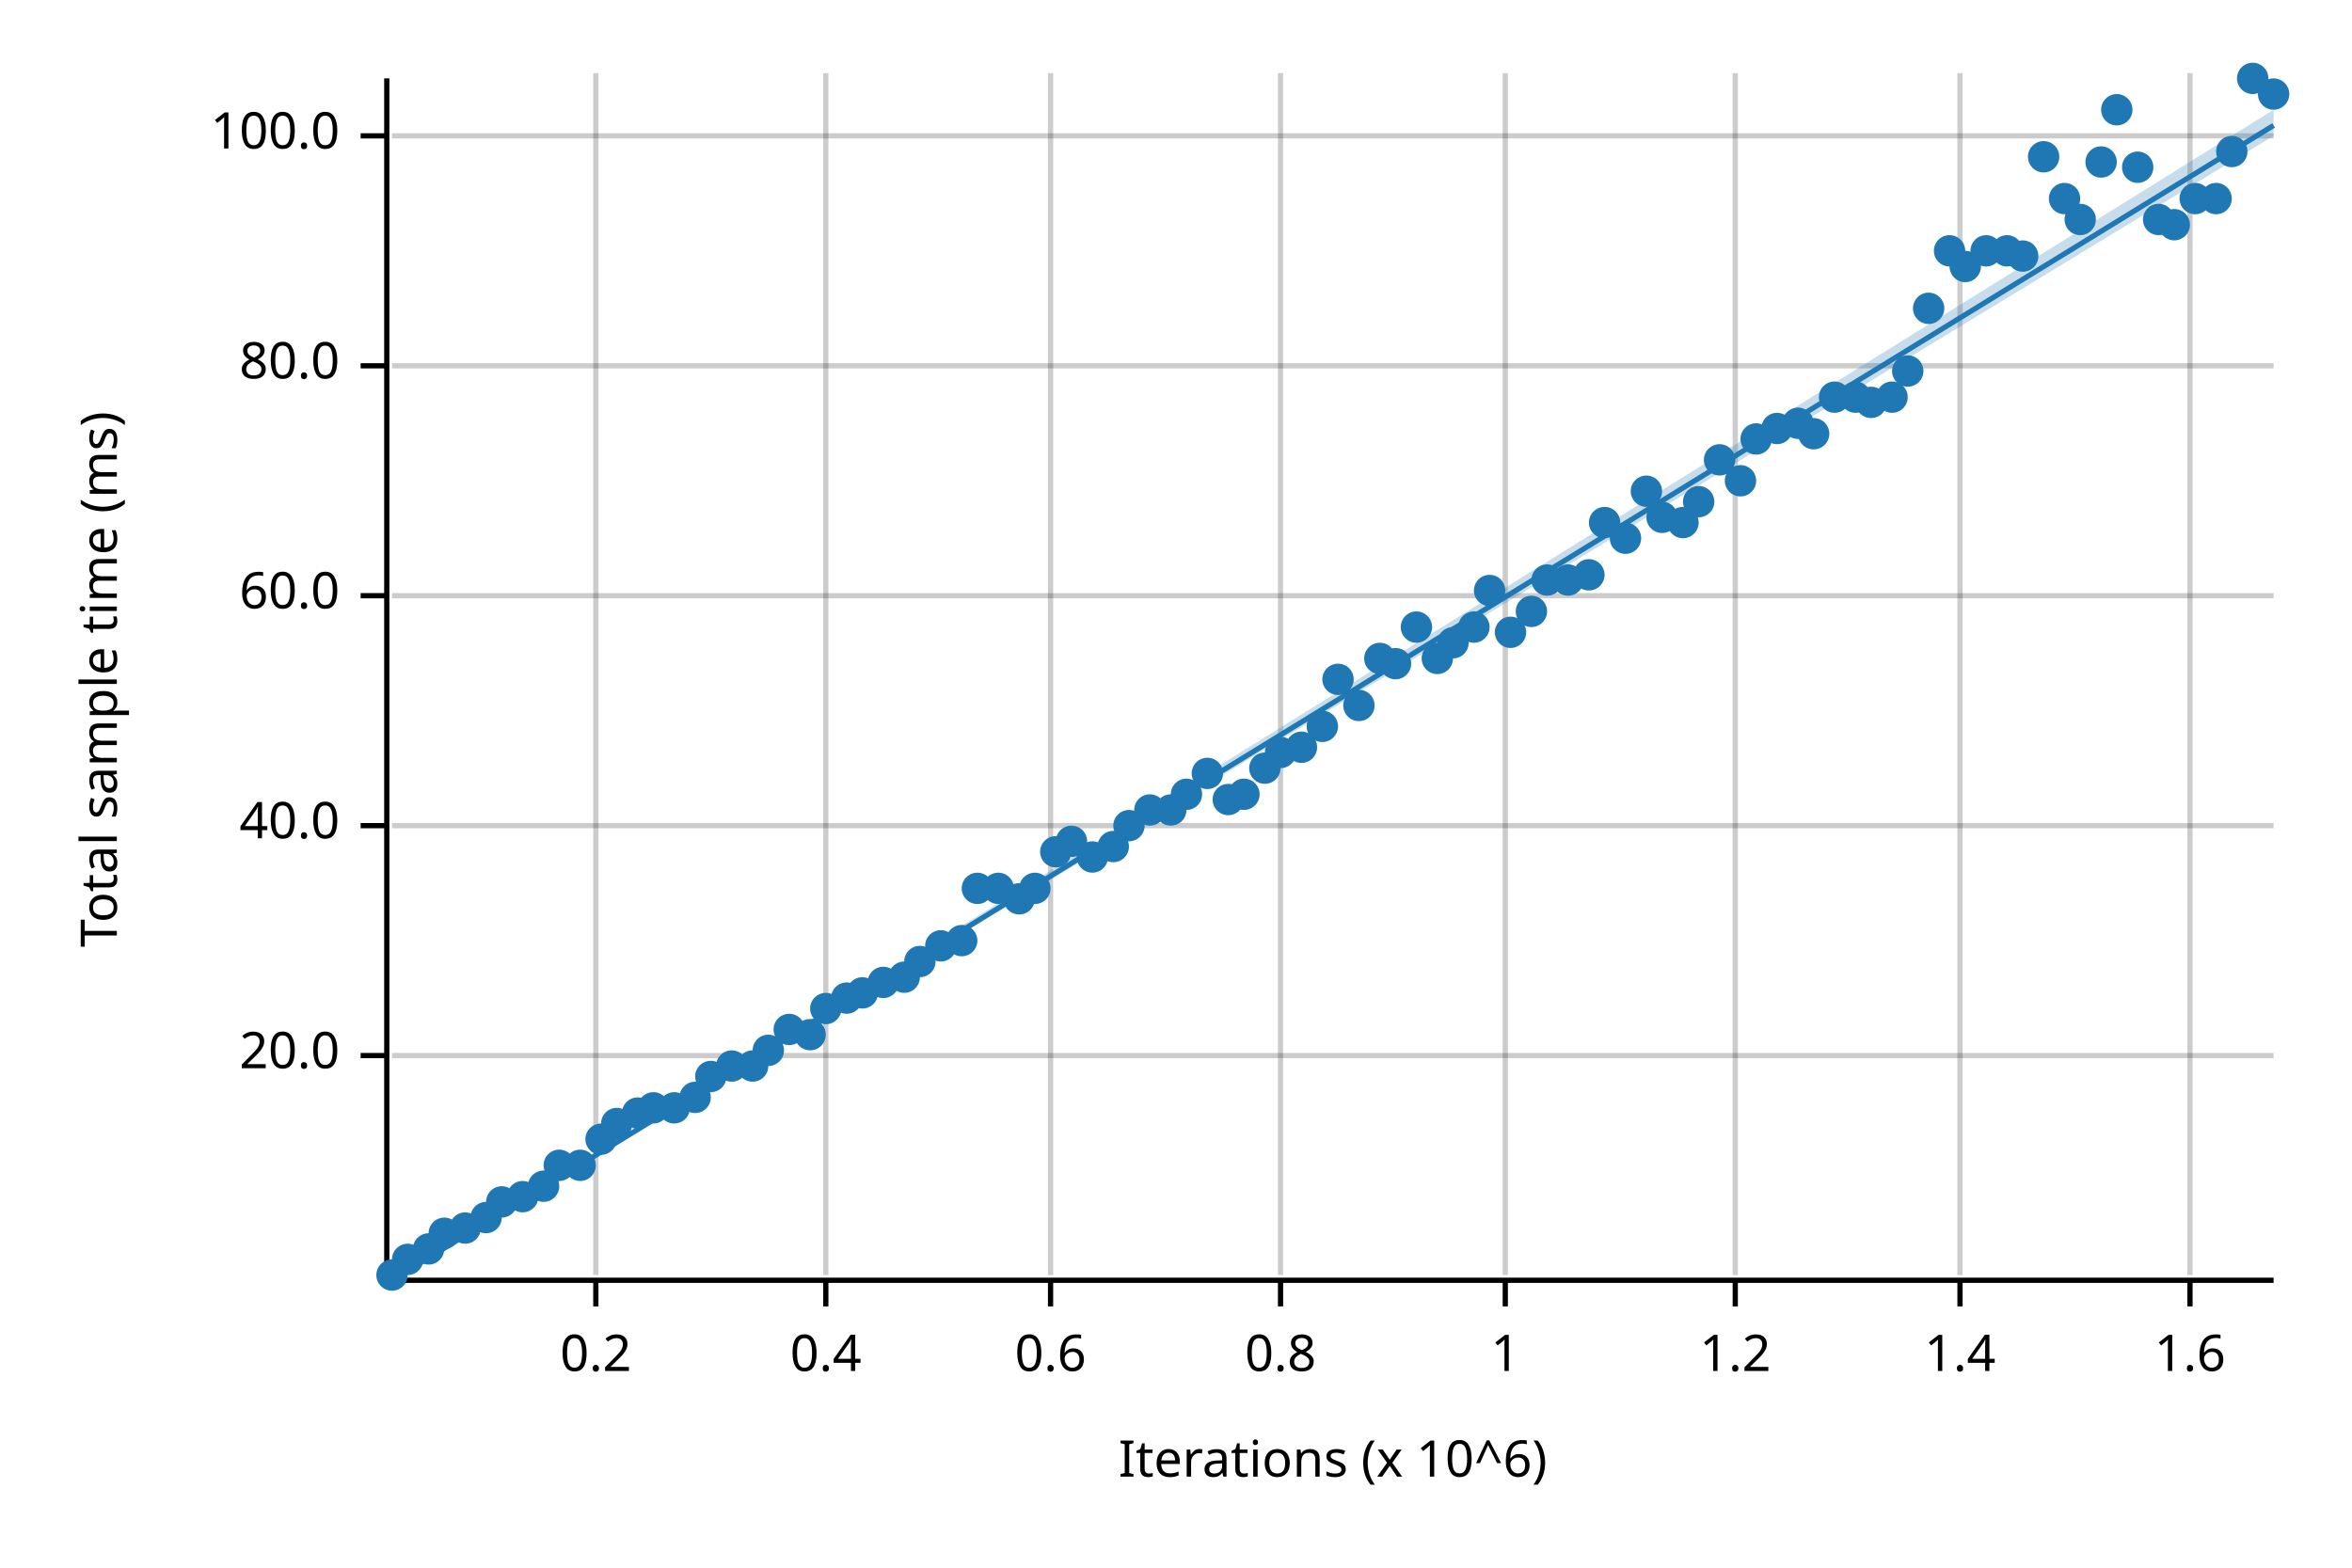
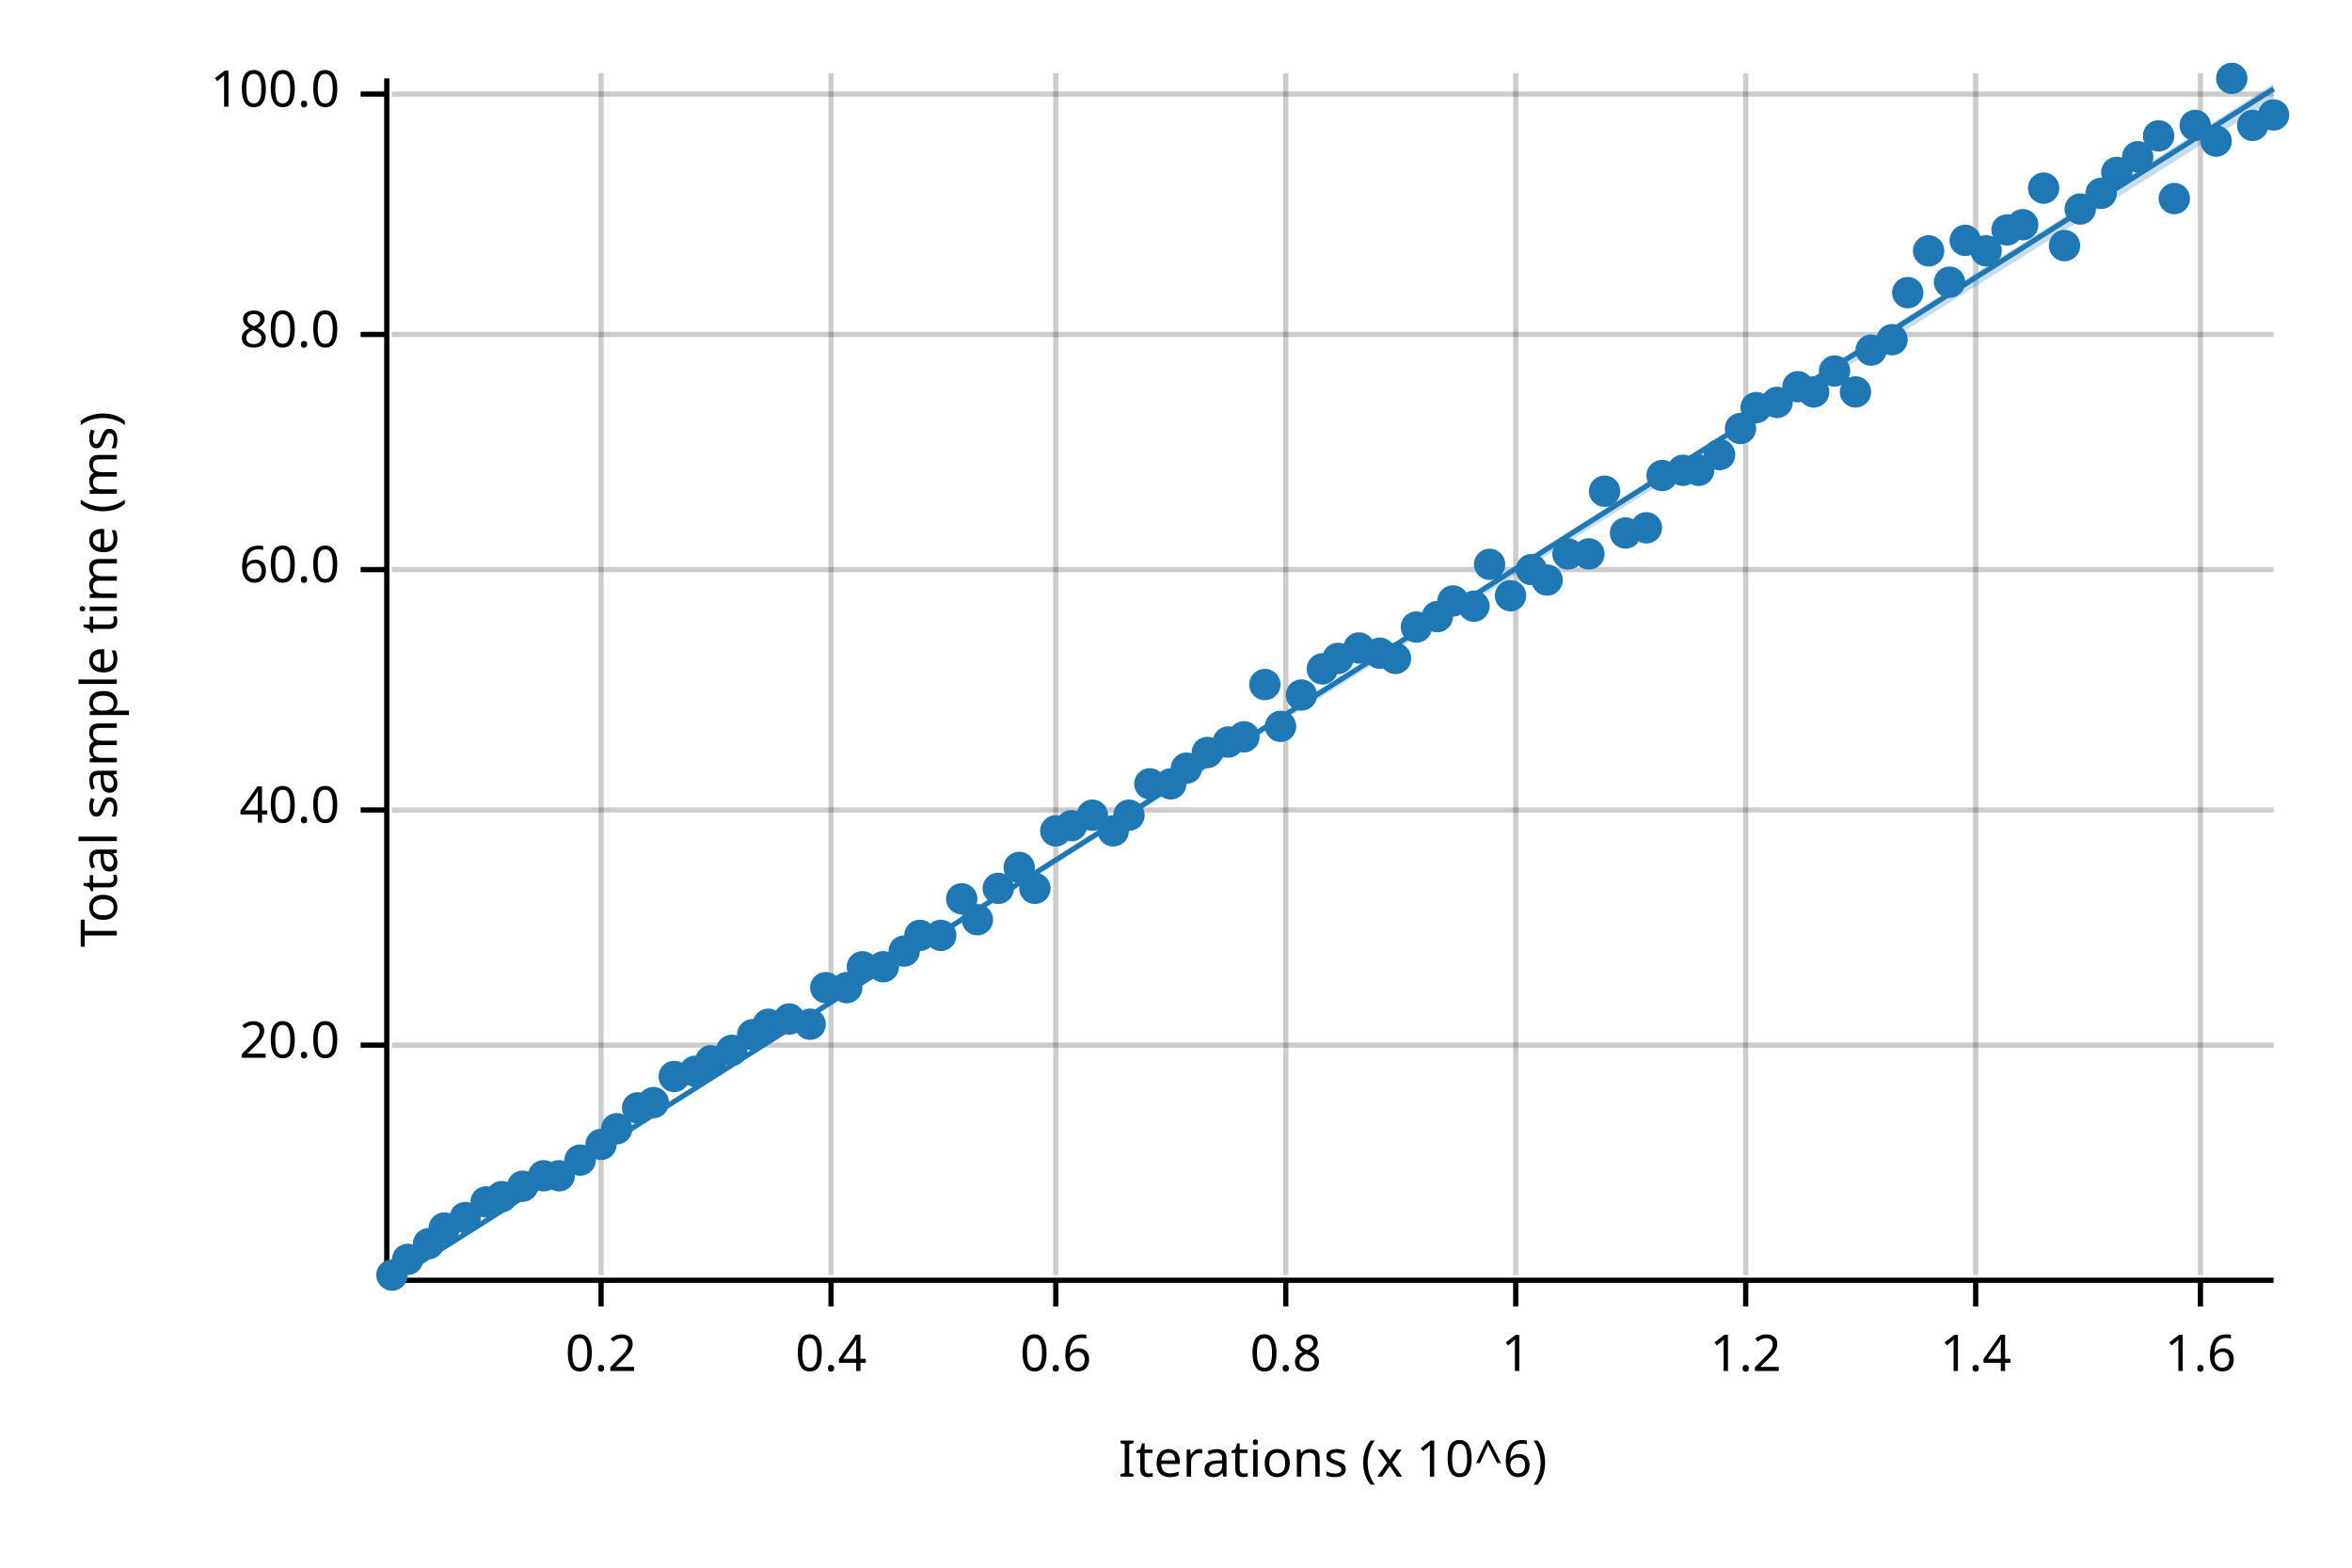
<svg xmlns="http://www.w3.org/2000/svg" width="450" height="300" viewBox="0 0 450 300">
  <text x="15" y="130" dy="0.76em" text-anchor="middle" font-family="sans-serif" font-size="9.677" opacity="1" fill="#000000" transform="rotate(270, 15, 130)">
Total sample time (ms)
</text>
  <text x="255" y="285" dy="-0.5ex" text-anchor="middle" font-family="sans-serif" font-size="9.677" opacity="1" fill="#000000">
Iterations (x 10^6)
</text>
-   <line opacity="0.2" stroke="#000000" stroke-width="1" x1="114" y1="244" x2="114" y2="14" />
-   <line opacity="0.2" stroke="#000000" stroke-width="1" x1="158" y1="244" x2="158" y2="14" />
-   <line opacity="0.2" stroke="#000000" stroke-width="1" x1="201" y1="244" x2="201" y2="14" />
-   <line opacity="0.2" stroke="#000000" stroke-width="1" x1="245" y1="244" x2="245" y2="14" />
-   <line opacity="0.2" stroke="#000000" stroke-width="1" x1="288" y1="244" x2="288" y2="14" />
-   <line opacity="0.2" stroke="#000000" stroke-width="1" x1="332" y1="244" x2="332" y2="14" />
-   <line opacity="0.2" stroke="#000000" stroke-width="1" x1="375" y1="244" x2="375" y2="14" />
-   <line opacity="0.2" stroke="#000000" stroke-width="1" x1="419" y1="244" x2="419" y2="14" />
-   <line opacity="0.2" stroke="#000000" stroke-width="1" x1="75" y1="202" x2="435" y2="202" />
-   <line opacity="0.2" stroke="#000000" stroke-width="1" x1="75" y1="158" x2="435" y2="158" />
-   <line opacity="0.2" stroke="#000000" stroke-width="1" x1="75" y1="114" x2="435" y2="114" />
-   <line opacity="0.2" stroke="#000000" stroke-width="1" x1="75" y1="70" x2="435" y2="70" />
-   <line opacity="0.2" stroke="#000000" stroke-width="1" x1="75" y1="26" x2="435" y2="26" />
+   <line opacity="0.2" stroke="#000000" stroke-width="1" x1="115" y1="244" x2="115" y2="14" />
+   <line opacity="0.2" stroke="#000000" stroke-width="1" x1="159" y1="244" x2="159" y2="14" />
+   <line opacity="0.2" stroke="#000000" stroke-width="1" x1="202" y1="244" x2="202" y2="14" />
+   <line opacity="0.2" stroke="#000000" stroke-width="1" x1="246" y1="244" x2="246" y2="14" />
+   <line opacity="0.2" stroke="#000000" stroke-width="1" x1="290" y1="244" x2="290" y2="14" />
+   <line opacity="0.2" stroke="#000000" stroke-width="1" x1="334" y1="244" x2="334" y2="14" />
+   <line opacity="0.2" stroke="#000000" stroke-width="1" x1="378" y1="244" x2="378" y2="14" />
+   <line opacity="0.2" stroke="#000000" stroke-width="1" x1="421" y1="244" x2="421" y2="14" />
+   <line opacity="0.2" stroke="#000000" stroke-width="1" x1="75" y1="200" x2="435" y2="200" />
+   <line opacity="0.2" stroke="#000000" stroke-width="1" x1="75" y1="155" x2="435" y2="155" />
+   <line opacity="0.2" stroke="#000000" stroke-width="1" x1="75" y1="109" x2="435" y2="109" />
+   <line opacity="0.2" stroke="#000000" stroke-width="1" x1="75" y1="64" x2="435" y2="64" />
+   <line opacity="0.2" stroke="#000000" stroke-width="1" x1="75" y1="18" x2="435" y2="18" />
  <polyline fill="none" opacity="1" stroke="#000000" stroke-width="1" points="74,15 74,245 " />
-   <text x="65" y="202" dy="0.5ex" text-anchor="end" font-family="sans-serif" font-size="9.677" opacity="1" fill="#000000">
+   <text x="65" y="200" dy="0.5ex" text-anchor="end" font-family="sans-serif" font-size="9.677" opacity="1" fill="#000000">
20.0
</text>
-   <polyline fill="none" opacity="1" stroke="#000000" stroke-width="1" points="69,202 74,202 " />
-   <text x="65" y="158" dy="0.5ex" text-anchor="end" font-family="sans-serif" font-size="9.677" opacity="1" fill="#000000">
+   <polyline fill="none" opacity="1" stroke="#000000" stroke-width="1" points="69,200 74,200 " />
+   <text x="65" y="155" dy="0.5ex" text-anchor="end" font-family="sans-serif" font-size="9.677" opacity="1" fill="#000000">
40.0
</text>
-   <polyline fill="none" opacity="1" stroke="#000000" stroke-width="1" points="69,158 74,158 " />
-   <text x="65" y="114" dy="0.5ex" text-anchor="end" font-family="sans-serif" font-size="9.677" opacity="1" fill="#000000">
+   <polyline fill="none" opacity="1" stroke="#000000" stroke-width="1" points="69,155 74,155 " />
+   <text x="65" y="109" dy="0.5ex" text-anchor="end" font-family="sans-serif" font-size="9.677" opacity="1" fill="#000000">
60.0
</text>
-   <polyline fill="none" opacity="1" stroke="#000000" stroke-width="1" points="69,114 74,114 " />
-   <text x="65" y="70" dy="0.5ex" text-anchor="end" font-family="sans-serif" font-size="9.677" opacity="1" fill="#000000">
+   <polyline fill="none" opacity="1" stroke="#000000" stroke-width="1" points="69,109 74,109 " />
+   <text x="65" y="64" dy="0.5ex" text-anchor="end" font-family="sans-serif" font-size="9.677" opacity="1" fill="#000000">
80.0
</text>
-   <polyline fill="none" opacity="1" stroke="#000000" stroke-width="1" points="69,70 74,70 " />
-   <text x="65" y="26" dy="0.5ex" text-anchor="end" font-family="sans-serif" font-size="9.677" opacity="1" fill="#000000">
+   <polyline fill="none" opacity="1" stroke="#000000" stroke-width="1" points="69,64 74,64 " />
+   <text x="65" y="18" dy="0.5ex" text-anchor="end" font-family="sans-serif" font-size="9.677" opacity="1" fill="#000000">
100.0
</text>
-   <polyline fill="none" opacity="1" stroke="#000000" stroke-width="1" points="69,26 74,26 " />
+   <polyline fill="none" opacity="1" stroke="#000000" stroke-width="1" points="69,18 74,18 " />
  <polyline fill="none" opacity="1" stroke="#000000" stroke-width="1" points="75,245 435,245 " />
-   <text x="114" y="255" dy="0.76em" text-anchor="middle" font-family="sans-serif" font-size="9.677" opacity="1" fill="#000000">
+   <text x="115" y="255" dy="0.76em" text-anchor="middle" font-family="sans-serif" font-size="9.677" opacity="1" fill="#000000">
0.2
</text>
-   <polyline fill="none" opacity="1" stroke="#000000" stroke-width="1" points="114,245 114,250 " />
-   <text x="158" y="255" dy="0.76em" text-anchor="middle" font-family="sans-serif" font-size="9.677" opacity="1" fill="#000000">
+   <polyline fill="none" opacity="1" stroke="#000000" stroke-width="1" points="115,245 115,250 " />
+   <text x="159" y="255" dy="0.76em" text-anchor="middle" font-family="sans-serif" font-size="9.677" opacity="1" fill="#000000">
0.4
</text>
-   <polyline fill="none" opacity="1" stroke="#000000" stroke-width="1" points="158,245 158,250 " />
-   <text x="201" y="255" dy="0.76em" text-anchor="middle" font-family="sans-serif" font-size="9.677" opacity="1" fill="#000000">
+   <polyline fill="none" opacity="1" stroke="#000000" stroke-width="1" points="159,245 159,250 " />
+   <text x="202" y="255" dy="0.76em" text-anchor="middle" font-family="sans-serif" font-size="9.677" opacity="1" fill="#000000">
0.6
</text>
-   <polyline fill="none" opacity="1" stroke="#000000" stroke-width="1" points="201,245 201,250 " />
-   <text x="245" y="255" dy="0.76em" text-anchor="middle" font-family="sans-serif" font-size="9.677" opacity="1" fill="#000000">
+   <polyline fill="none" opacity="1" stroke="#000000" stroke-width="1" points="202,245 202,250 " />
+   <text x="246" y="255" dy="0.76em" text-anchor="middle" font-family="sans-serif" font-size="9.677" opacity="1" fill="#000000">
0.8
</text>
-   <polyline fill="none" opacity="1" stroke="#000000" stroke-width="1" points="245,245 245,250 " />
-   <text x="288" y="255" dy="0.76em" text-anchor="middle" font-family="sans-serif" font-size="9.677" opacity="1" fill="#000000">
+   <polyline fill="none" opacity="1" stroke="#000000" stroke-width="1" points="246,245 246,250 " />
+   <text x="290" y="255" dy="0.76em" text-anchor="middle" font-family="sans-serif" font-size="9.677" opacity="1" fill="#000000">
1
</text>
-   <polyline fill="none" opacity="1" stroke="#000000" stroke-width="1" points="288,245 288,250 " />
-   <text x="332" y="255" dy="0.76em" text-anchor="middle" font-family="sans-serif" font-size="9.677" opacity="1" fill="#000000">
+   <polyline fill="none" opacity="1" stroke="#000000" stroke-width="1" points="290,245 290,250 " />
+   <text x="334" y="255" dy="0.76em" text-anchor="middle" font-family="sans-serif" font-size="9.677" opacity="1" fill="#000000">
1.2
</text>
-   <polyline fill="none" opacity="1" stroke="#000000" stroke-width="1" points="332,245 332,250 " />
-   <text x="375" y="255" dy="0.76em" text-anchor="middle" font-family="sans-serif" font-size="9.677" opacity="1" fill="#000000">
+   <polyline fill="none" opacity="1" stroke="#000000" stroke-width="1" points="334,245 334,250 " />
+   <text x="378" y="255" dy="0.76em" text-anchor="middle" font-family="sans-serif" font-size="9.677" opacity="1" fill="#000000">
1.4
</text>
-   <polyline fill="none" opacity="1" stroke="#000000" stroke-width="1" points="375,245 375,250 " />
-   <text x="419" y="255" dy="0.76em" text-anchor="middle" font-family="sans-serif" font-size="9.677" opacity="1" fill="#000000">
+   <polyline fill="none" opacity="1" stroke="#000000" stroke-width="1" points="378,245 378,250 " />
+   <text x="421" y="255" dy="0.76em" text-anchor="middle" font-family="sans-serif" font-size="9.677" opacity="1" fill="#000000">
1.6
</text>
-   <polyline fill="none" opacity="1" stroke="#000000" stroke-width="1" points="419,245 419,250 " />
+   <polyline fill="none" opacity="1" stroke="#000000" stroke-width="1" points="421,245 421,250 " />
  <circle cx="75" cy="244" r="3" opacity="1" fill="#1F78B4" stroke="none" stroke-width="1" />
  <circle cx="78" cy="241" r="3" opacity="1" fill="#1F78B4" stroke="none" stroke-width="1" />
-   <circle cx="82" cy="239" r="3" opacity="1" fill="#1F78B4" stroke="none" stroke-width="1" />
-   <circle cx="85" cy="236" r="3" opacity="1" fill="#1F78B4" stroke="none" stroke-width="1" />
-   <circle cx="89" cy="235" r="3" opacity="1" fill="#1F78B4" stroke="none" stroke-width="1" />
-   <circle cx="93" cy="233" r="3" opacity="1" fill="#1F78B4" stroke="none" stroke-width="1" />
-   <circle cx="96" cy="230" r="3" opacity="1" fill="#1F78B4" stroke="none" stroke-width="1" />
-   <circle cx="100" cy="229" r="3" opacity="1" fill="#1F78B4" stroke="none" stroke-width="1" />
-   <circle cx="104" cy="227" r="3" opacity="1" fill="#1F78B4" stroke="none" stroke-width="1" />
-   <circle cx="107" cy="223" r="3" opacity="1" fill="#1F78B4" stroke="none" stroke-width="1" />
-   <circle cx="111" cy="223" r="3" opacity="1" fill="#1F78B4" stroke="none" stroke-width="1" />
-   <circle cx="115" cy="218" r="3" opacity="1" fill="#1F78B4" stroke="none" stroke-width="1" />
-   <circle cx="118" cy="215" r="3" opacity="1" fill="#1F78B4" stroke="none" stroke-width="1" />
-   <circle cx="122" cy="213" r="3" opacity="1" fill="#1F78B4" stroke="none" stroke-width="1" />
-   <circle cx="125" cy="212" r="3" opacity="1" fill="#1F78B4" stroke="none" stroke-width="1" />
-   <circle cx="129" cy="212" r="3" opacity="1" fill="#1F78B4" stroke="none" stroke-width="1" />
-   <circle cx="133" cy="210" r="3" opacity="1" fill="#1F78B4" stroke="none" stroke-width="1" />
-   <circle cx="136" cy="206" r="3" opacity="1" fill="#1F78B4" stroke="none" stroke-width="1" />
-   <circle cx="140" cy="204" r="3" opacity="1" fill="#1F78B4" stroke="none" stroke-width="1" />
-   <circle cx="144" cy="204" r="3" opacity="1" fill="#1F78B4" stroke="none" stroke-width="1" />
-   <circle cx="147" cy="201" r="3" opacity="1" fill="#1F78B4" stroke="none" stroke-width="1" />
-   <circle cx="151" cy="197" r="3" opacity="1" fill="#1F78B4" stroke="none" stroke-width="1" />
-   <circle cx="155" cy="198" r="3" opacity="1" fill="#1F78B4" stroke="none" stroke-width="1" />
-   <circle cx="158" cy="193" r="3" opacity="1" fill="#1F78B4" stroke="none" stroke-width="1" />
-   <circle cx="162" cy="191" r="3" opacity="1" fill="#1F78B4" stroke="none" stroke-width="1" />
-   <circle cx="165" cy="190" r="3" opacity="1" fill="#1F78B4" stroke="none" stroke-width="1" />
-   <circle cx="169" cy="188" r="3" opacity="1" fill="#1F78B4" stroke="none" stroke-width="1" />
-   <circle cx="173" cy="187" r="3" opacity="1" fill="#1F78B4" stroke="none" stroke-width="1" />
-   <circle cx="176" cy="184" r="3" opacity="1" fill="#1F78B4" stroke="none" stroke-width="1" />
-   <circle cx="180" cy="181" r="3" opacity="1" fill="#1F78B4" stroke="none" stroke-width="1" />
-   <circle cx="184" cy="180" r="3" opacity="1" fill="#1F78B4" stroke="none" stroke-width="1" />
-   <circle cx="187" cy="170" r="3" opacity="1" fill="#1F78B4" stroke="none" stroke-width="1" />
+   <circle cx="82" cy="238" r="3" opacity="1" fill="#1F78B4" stroke="none" stroke-width="1" />
+   <circle cx="85" cy="235" r="3" opacity="1" fill="#1F78B4" stroke="none" stroke-width="1" />
+   <circle cx="89" cy="233" r="3" opacity="1" fill="#1F78B4" stroke="none" stroke-width="1" />
+   <circle cx="93" cy="230" r="3" opacity="1" fill="#1F78B4" stroke="none" stroke-width="1" />
+   <circle cx="96" cy="229" r="3" opacity="1" fill="#1F78B4" stroke="none" stroke-width="1" />
+   <circle cx="100" cy="227" r="3" opacity="1" fill="#1F78B4" stroke="none" stroke-width="1" />
+   <circle cx="104" cy="225" r="3" opacity="1" fill="#1F78B4" stroke="none" stroke-width="1" />
+   <circle cx="107" cy="225" r="3" opacity="1" fill="#1F78B4" stroke="none" stroke-width="1" />
+   <circle cx="111" cy="222" r="3" opacity="1" fill="#1F78B4" stroke="none" stroke-width="1" />
+   <circle cx="115" cy="219" r="3" opacity="1" fill="#1F78B4" stroke="none" stroke-width="1" />
+   <circle cx="118" cy="216" r="3" opacity="1" fill="#1F78B4" stroke="none" stroke-width="1" />
+   <circle cx="122" cy="212" r="3" opacity="1" fill="#1F78B4" stroke="none" stroke-width="1" />
+   <circle cx="125" cy="211" r="3" opacity="1" fill="#1F78B4" stroke="none" stroke-width="1" />
+   <circle cx="129" cy="206" r="3" opacity="1" fill="#1F78B4" stroke="none" stroke-width="1" />
+   <circle cx="133" cy="205" r="3" opacity="1" fill="#1F78B4" stroke="none" stroke-width="1" />
+   <circle cx="136" cy="203" r="3" opacity="1" fill="#1F78B4" stroke="none" stroke-width="1" />
+   <circle cx="140" cy="201" r="3" opacity="1" fill="#1F78B4" stroke="none" stroke-width="1" />
+   <circle cx="144" cy="198" r="3" opacity="1" fill="#1F78B4" stroke="none" stroke-width="1" />
+   <circle cx="147" cy="196" r="3" opacity="1" fill="#1F78B4" stroke="none" stroke-width="1" />
+   <circle cx="151" cy="195" r="3" opacity="1" fill="#1F78B4" stroke="none" stroke-width="1" />
+   <circle cx="155" cy="196" r="3" opacity="1" fill="#1F78B4" stroke="none" stroke-width="1" />
+   <circle cx="158" cy="189" r="3" opacity="1" fill="#1F78B4" stroke="none" stroke-width="1" />
+   <circle cx="162" cy="189" r="3" opacity="1" fill="#1F78B4" stroke="none" stroke-width="1" />
+   <circle cx="165" cy="185" r="3" opacity="1" fill="#1F78B4" stroke="none" stroke-width="1" />
+   <circle cx="169" cy="185" r="3" opacity="1" fill="#1F78B4" stroke="none" stroke-width="1" />
+   <circle cx="173" cy="182" r="3" opacity="1" fill="#1F78B4" stroke="none" stroke-width="1" />
+   <circle cx="176" cy="179" r="3" opacity="1" fill="#1F78B4" stroke="none" stroke-width="1" />
+   <circle cx="180" cy="179" r="3" opacity="1" fill="#1F78B4" stroke="none" stroke-width="1" />
+   <circle cx="184" cy="172" r="3" opacity="1" fill="#1F78B4" stroke="none" stroke-width="1" />
+   <circle cx="187" cy="176" r="3" opacity="1" fill="#1F78B4" stroke="none" stroke-width="1" />
  <circle cx="191" cy="170" r="3" opacity="1" fill="#1F78B4" stroke="none" stroke-width="1" />
-   <circle cx="195" cy="172" r="3" opacity="1" fill="#1F78B4" stroke="none" stroke-width="1" />
+   <circle cx="195" cy="166" r="3" opacity="1" fill="#1F78B4" stroke="none" stroke-width="1" />
  <circle cx="198" cy="170" r="3" opacity="1" fill="#1F78B4" stroke="none" stroke-width="1" />
-   <circle cx="202" cy="163" r="3" opacity="1" fill="#1F78B4" stroke="none" stroke-width="1" />
-   <circle cx="205" cy="161" r="3" opacity="1" fill="#1F78B4" stroke="none" stroke-width="1" />
-   <circle cx="209" cy="164" r="3" opacity="1" fill="#1F78B4" stroke="none" stroke-width="1" />
-   <circle cx="213" cy="162" r="3" opacity="1" fill="#1F78B4" stroke="none" stroke-width="1" />
-   <circle cx="216" cy="158" r="3" opacity="1" fill="#1F78B4" stroke="none" stroke-width="1" />
-   <circle cx="220" cy="155" r="3" opacity="1" fill="#1F78B4" stroke="none" stroke-width="1" />
-   <circle cx="224" cy="155" r="3" opacity="1" fill="#1F78B4" stroke="none" stroke-width="1" />
-   <circle cx="227" cy="152" r="3" opacity="1" fill="#1F78B4" stroke="none" stroke-width="1" />
-   <circle cx="231" cy="148" r="3" opacity="1" fill="#1F78B4" stroke="none" stroke-width="1" />
-   <circle cx="235" cy="153" r="3" opacity="1" fill="#1F78B4" stroke="none" stroke-width="1" />
-   <circle cx="238" cy="152" r="3" opacity="1" fill="#1F78B4" stroke="none" stroke-width="1" />
-   <circle cx="242" cy="147" r="3" opacity="1" fill="#1F78B4" stroke="none" stroke-width="1" />
-   <circle cx="245" cy="144" r="3" opacity="1" fill="#1F78B4" stroke="none" stroke-width="1" />
-   <circle cx="249" cy="143" r="3" opacity="1" fill="#1F78B4" stroke="none" stroke-width="1" />
-   <circle cx="253" cy="139" r="3" opacity="1" fill="#1F78B4" stroke="none" stroke-width="1" />
-   <circle cx="256" cy="130" r="3" opacity="1" fill="#1F78B4" stroke="none" stroke-width="1" />
-   <circle cx="260" cy="135" r="3" opacity="1" fill="#1F78B4" stroke="none" stroke-width="1" />
-   <circle cx="264" cy="126" r="3" opacity="1" fill="#1F78B4" stroke="none" stroke-width="1" />
-   <circle cx="267" cy="127" r="3" opacity="1" fill="#1F78B4" stroke="none" stroke-width="1" />
+   <circle cx="202" cy="159" r="3" opacity="1" fill="#1F78B4" stroke="none" stroke-width="1" />
+   <circle cx="205" cy="158" r="3" opacity="1" fill="#1F78B4" stroke="none" stroke-width="1" />
+   <circle cx="209" cy="156" r="3" opacity="1" fill="#1F78B4" stroke="none" stroke-width="1" />
+   <circle cx="213" cy="159" r="3" opacity="1" fill="#1F78B4" stroke="none" stroke-width="1" />
+   <circle cx="216" cy="156" r="3" opacity="1" fill="#1F78B4" stroke="none" stroke-width="1" />
+   <circle cx="220" cy="150" r="3" opacity="1" fill="#1F78B4" stroke="none" stroke-width="1" />
+   <circle cx="224" cy="150" r="3" opacity="1" fill="#1F78B4" stroke="none" stroke-width="1" />
+   <circle cx="227" cy="147" r="3" opacity="1" fill="#1F78B4" stroke="none" stroke-width="1" />
+   <circle cx="231" cy="144" r="3" opacity="1" fill="#1F78B4" stroke="none" stroke-width="1" />
+   <circle cx="235" cy="142" r="3" opacity="1" fill="#1F78B4" stroke="none" stroke-width="1" />
+   <circle cx="238" cy="141" r="3" opacity="1" fill="#1F78B4" stroke="none" stroke-width="1" />
+   <circle cx="242" cy="131" r="3" opacity="1" fill="#1F78B4" stroke="none" stroke-width="1" />
+   <circle cx="245" cy="139" r="3" opacity="1" fill="#1F78B4" stroke="none" stroke-width="1" />
+   <circle cx="249" cy="133" r="3" opacity="1" fill="#1F78B4" stroke="none" stroke-width="1" />
+   <circle cx="253" cy="128" r="3" opacity="1" fill="#1F78B4" stroke="none" stroke-width="1" />
+   <circle cx="256" cy="126" r="3" opacity="1" fill="#1F78B4" stroke="none" stroke-width="1" />
+   <circle cx="260" cy="124" r="3" opacity="1" fill="#1F78B4" stroke="none" stroke-width="1" />
+   <circle cx="264" cy="125" r="3" opacity="1" fill="#1F78B4" stroke="none" stroke-width="1" />
+   <circle cx="267" cy="126" r="3" opacity="1" fill="#1F78B4" stroke="none" stroke-width="1" />
  <circle cx="271" cy="120" r="3" opacity="1" fill="#1F78B4" stroke="none" stroke-width="1" />
-   <circle cx="275" cy="126" r="3" opacity="1" fill="#1F78B4" stroke="none" stroke-width="1" />
-   <circle cx="278" cy="123" r="3" opacity="1" fill="#1F78B4" stroke="none" stroke-width="1" />
-   <circle cx="282" cy="120" r="3" opacity="1" fill="#1F78B4" stroke="none" stroke-width="1" />
-   <circle cx="285" cy="113" r="3" opacity="1" fill="#1F78B4" stroke="none" stroke-width="1" />
-   <circle cx="289" cy="121" r="3" opacity="1" fill="#1F78B4" stroke="none" stroke-width="1" />
-   <circle cx="293" cy="117" r="3" opacity="1" fill="#1F78B4" stroke="none" stroke-width="1" />
+   <circle cx="275" cy="118" r="3" opacity="1" fill="#1F78B4" stroke="none" stroke-width="1" />
+   <circle cx="278" cy="115" r="3" opacity="1" fill="#1F78B4" stroke="none" stroke-width="1" />
+   <circle cx="282" cy="116" r="3" opacity="1" fill="#1F78B4" stroke="none" stroke-width="1" />
+   <circle cx="285" cy="108" r="3" opacity="1" fill="#1F78B4" stroke="none" stroke-width="1" />
+   <circle cx="289" cy="114" r="3" opacity="1" fill="#1F78B4" stroke="none" stroke-width="1" />
+   <circle cx="293" cy="109" r="3" opacity="1" fill="#1F78B4" stroke="none" stroke-width="1" />
  <circle cx="296" cy="111" r="3" opacity="1" fill="#1F78B4" stroke="none" stroke-width="1" />
-   <circle cx="300" cy="111" r="3" opacity="1" fill="#1F78B4" stroke="none" stroke-width="1" />
-   <circle cx="304" cy="110" r="3" opacity="1" fill="#1F78B4" stroke="none" stroke-width="1" />
-   <circle cx="307" cy="100" r="3" opacity="1" fill="#1F78B4" stroke="none" stroke-width="1" />
-   <circle cx="311" cy="103" r="3" opacity="1" fill="#1F78B4" stroke="none" stroke-width="1" />
-   <circle cx="315" cy="94" r="3" opacity="1" fill="#1F78B4" stroke="none" stroke-width="1" />
-   <circle cx="318" cy="99" r="3" opacity="1" fill="#1F78B4" stroke="none" stroke-width="1" />
-   <circle cx="322" cy="100" r="3" opacity="1" fill="#1F78B4" stroke="none" stroke-width="1" />
-   <circle cx="325" cy="96" r="3" opacity="1" fill="#1F78B4" stroke="none" stroke-width="1" />
-   <circle cx="329" cy="88" r="3" opacity="1" fill="#1F78B4" stroke="none" stroke-width="1" />
-   <circle cx="333" cy="92" r="3" opacity="1" fill="#1F78B4" stroke="none" stroke-width="1" />
-   <circle cx="336" cy="84" r="3" opacity="1" fill="#1F78B4" stroke="none" stroke-width="1" />
-   <circle cx="340" cy="82" r="3" opacity="1" fill="#1F78B4" stroke="none" stroke-width="1" />
-   <circle cx="344" cy="81" r="3" opacity="1" fill="#1F78B4" stroke="none" stroke-width="1" />
-   <circle cx="347" cy="83" r="3" opacity="1" fill="#1F78B4" stroke="none" stroke-width="1" />
-   <circle cx="351" cy="76" r="3" opacity="1" fill="#1F78B4" stroke="none" stroke-width="1" />
-   <circle cx="355" cy="76" r="3" opacity="1" fill="#1F78B4" stroke="none" stroke-width="1" />
-   <circle cx="358" cy="77" r="3" opacity="1" fill="#1F78B4" stroke="none" stroke-width="1" />
-   <circle cx="362" cy="76" r="3" opacity="1" fill="#1F78B4" stroke="none" stroke-width="1" />
-   <circle cx="365" cy="71" r="3" opacity="1" fill="#1F78B4" stroke="none" stroke-width="1" />
-   <circle cx="369" cy="59" r="3" opacity="1" fill="#1F78B4" stroke="none" stroke-width="1" />
-   <circle cx="373" cy="48" r="3" opacity="1" fill="#1F78B4" stroke="none" stroke-width="1" />
-   <circle cx="376" cy="51" r="3" opacity="1" fill="#1F78B4" stroke="none" stroke-width="1" />
+   <circle cx="300" cy="106" r="3" opacity="1" fill="#1F78B4" stroke="none" stroke-width="1" />
+   <circle cx="304" cy="106" r="3" opacity="1" fill="#1F78B4" stroke="none" stroke-width="1" />
+   <circle cx="307" cy="94" r="3" opacity="1" fill="#1F78B4" stroke="none" stroke-width="1" />
+   <circle cx="311" cy="102" r="3" opacity="1" fill="#1F78B4" stroke="none" stroke-width="1" />
+   <circle cx="315" cy="101" r="3" opacity="1" fill="#1F78B4" stroke="none" stroke-width="1" />
+   <circle cx="318" cy="91" r="3" opacity="1" fill="#1F78B4" stroke="none" stroke-width="1" />
+   <circle cx="322" cy="90" r="3" opacity="1" fill="#1F78B4" stroke="none" stroke-width="1" />
+   <circle cx="325" cy="90" r="3" opacity="1" fill="#1F78B4" stroke="none" stroke-width="1" />
+   <circle cx="329" cy="87" r="3" opacity="1" fill="#1F78B4" stroke="none" stroke-width="1" />
+   <circle cx="333" cy="82" r="3" opacity="1" fill="#1F78B4" stroke="none" stroke-width="1" />
+   <circle cx="336" cy="78" r="3" opacity="1" fill="#1F78B4" stroke="none" stroke-width="1" />
+   <circle cx="340" cy="77" r="3" opacity="1" fill="#1F78B4" stroke="none" stroke-width="1" />
+   <circle cx="344" cy="74" r="3" opacity="1" fill="#1F78B4" stroke="none" stroke-width="1" />
+   <circle cx="347" cy="75" r="3" opacity="1" fill="#1F78B4" stroke="none" stroke-width="1" />
+   <circle cx="351" cy="71" r="3" opacity="1" fill="#1F78B4" stroke="none" stroke-width="1" />
+   <circle cx="355" cy="75" r="3" opacity="1" fill="#1F78B4" stroke="none" stroke-width="1" />
+   <circle cx="358" cy="67" r="3" opacity="1" fill="#1F78B4" stroke="none" stroke-width="1" />
+   <circle cx="362" cy="65" r="3" opacity="1" fill="#1F78B4" stroke="none" stroke-width="1" />
+   <circle cx="365" cy="56" r="3" opacity="1" fill="#1F78B4" stroke="none" stroke-width="1" />
+   <circle cx="369" cy="48" r="3" opacity="1" fill="#1F78B4" stroke="none" stroke-width="1" />
+   <circle cx="373" cy="54" r="3" opacity="1" fill="#1F78B4" stroke="none" stroke-width="1" />
+   <circle cx="376" cy="46" r="3" opacity="1" fill="#1F78B4" stroke="none" stroke-width="1" />
  <circle cx="380" cy="48" r="3" opacity="1" fill="#1F78B4" stroke="none" stroke-width="1" />
-   <circle cx="384" cy="48" r="3" opacity="1" fill="#1F78B4" stroke="none" stroke-width="1" />
-   <circle cx="387" cy="49" r="3" opacity="1" fill="#1F78B4" stroke="none" stroke-width="1" />
-   <circle cx="391" cy="30" r="3" opacity="1" fill="#1F78B4" stroke="none" stroke-width="1" />
-   <circle cx="395" cy="38" r="3" opacity="1" fill="#1F78B4" stroke="none" stroke-width="1" />
-   <circle cx="398" cy="42" r="3" opacity="1" fill="#1F78B4" stroke="none" stroke-width="1" />
-   <circle cx="402" cy="31" r="3" opacity="1" fill="#1F78B4" stroke="none" stroke-width="1" />
-   <circle cx="405" cy="21" r="3" opacity="1" fill="#1F78B4" stroke="none" stroke-width="1" />
-   <circle cx="409" cy="32" r="3" opacity="1" fill="#1F78B4" stroke="none" stroke-width="1" />
-   <circle cx="413" cy="42" r="3" opacity="1" fill="#1F78B4" stroke="none" stroke-width="1" />
-   <circle cx="416" cy="43" r="3" opacity="1" fill="#1F78B4" stroke="none" stroke-width="1" />
-   <circle cx="420" cy="38" r="3" opacity="1" fill="#1F78B4" stroke="none" stroke-width="1" />
-   <circle cx="424" cy="38" r="3" opacity="1" fill="#1F78B4" stroke="none" stroke-width="1" />
-   <circle cx="427" cy="29" r="3" opacity="1" fill="#1F78B4" stroke="none" stroke-width="1" />
-   <circle cx="431" cy="15" r="3" opacity="1" fill="#1F78B4" stroke="none" stroke-width="1" />
-   <circle cx="435" cy="18" r="3" opacity="1" fill="#1F78B4" stroke="none" stroke-width="1" />
-   <polyline fill="none" opacity="1" stroke="#1F78B4" stroke-width="1" points="75,245 435,24 " />
-   <polygon opacity="0.25" fill="#1F78B4" points="75,245 435,26 435,21 " />
+   <circle cx="384" cy="44" r="3" opacity="1" fill="#1F78B4" stroke="none" stroke-width="1" />
+   <circle cx="387" cy="43" r="3" opacity="1" fill="#1F78B4" stroke="none" stroke-width="1" />
+   <circle cx="391" cy="36" r="3" opacity="1" fill="#1F78B4" stroke="none" stroke-width="1" />
+   <circle cx="395" cy="47" r="3" opacity="1" fill="#1F78B4" stroke="none" stroke-width="1" />
+   <circle cx="398" cy="40" r="3" opacity="1" fill="#1F78B4" stroke="none" stroke-width="1" />
+   <circle cx="402" cy="37" r="3" opacity="1" fill="#1F78B4" stroke="none" stroke-width="1" />
+   <circle cx="405" cy="33" r="3" opacity="1" fill="#1F78B4" stroke="none" stroke-width="1" />
+   <circle cx="409" cy="30" r="3" opacity="1" fill="#1F78B4" stroke="none" stroke-width="1" />
+   <circle cx="413" cy="26" r="3" opacity="1" fill="#1F78B4" stroke="none" stroke-width="1" />
+   <circle cx="416" cy="38" r="3" opacity="1" fill="#1F78B4" stroke="none" stroke-width="1" />
+   <circle cx="420" cy="24" r="3" opacity="1" fill="#1F78B4" stroke="none" stroke-width="1" />
+   <circle cx="424" cy="27" r="3" opacity="1" fill="#1F78B4" stroke="none" stroke-width="1" />
+   <circle cx="427" cy="15" r="3" opacity="1" fill="#1F78B4" stroke="none" stroke-width="1" />
+   <circle cx="431" cy="24" r="3" opacity="1" fill="#1F78B4" stroke="none" stroke-width="1" />
+   <circle cx="435" cy="22" r="3" opacity="1" fill="#1F78B4" stroke="none" stroke-width="1" />
+   <polyline fill="none" opacity="1" stroke="#1F78B4" stroke-width="1" points="75,245 435,17 " />
+   <polygon opacity="0.25" fill="#1F78B4" points="75,245 435,19 435,16 " />
</svg>
